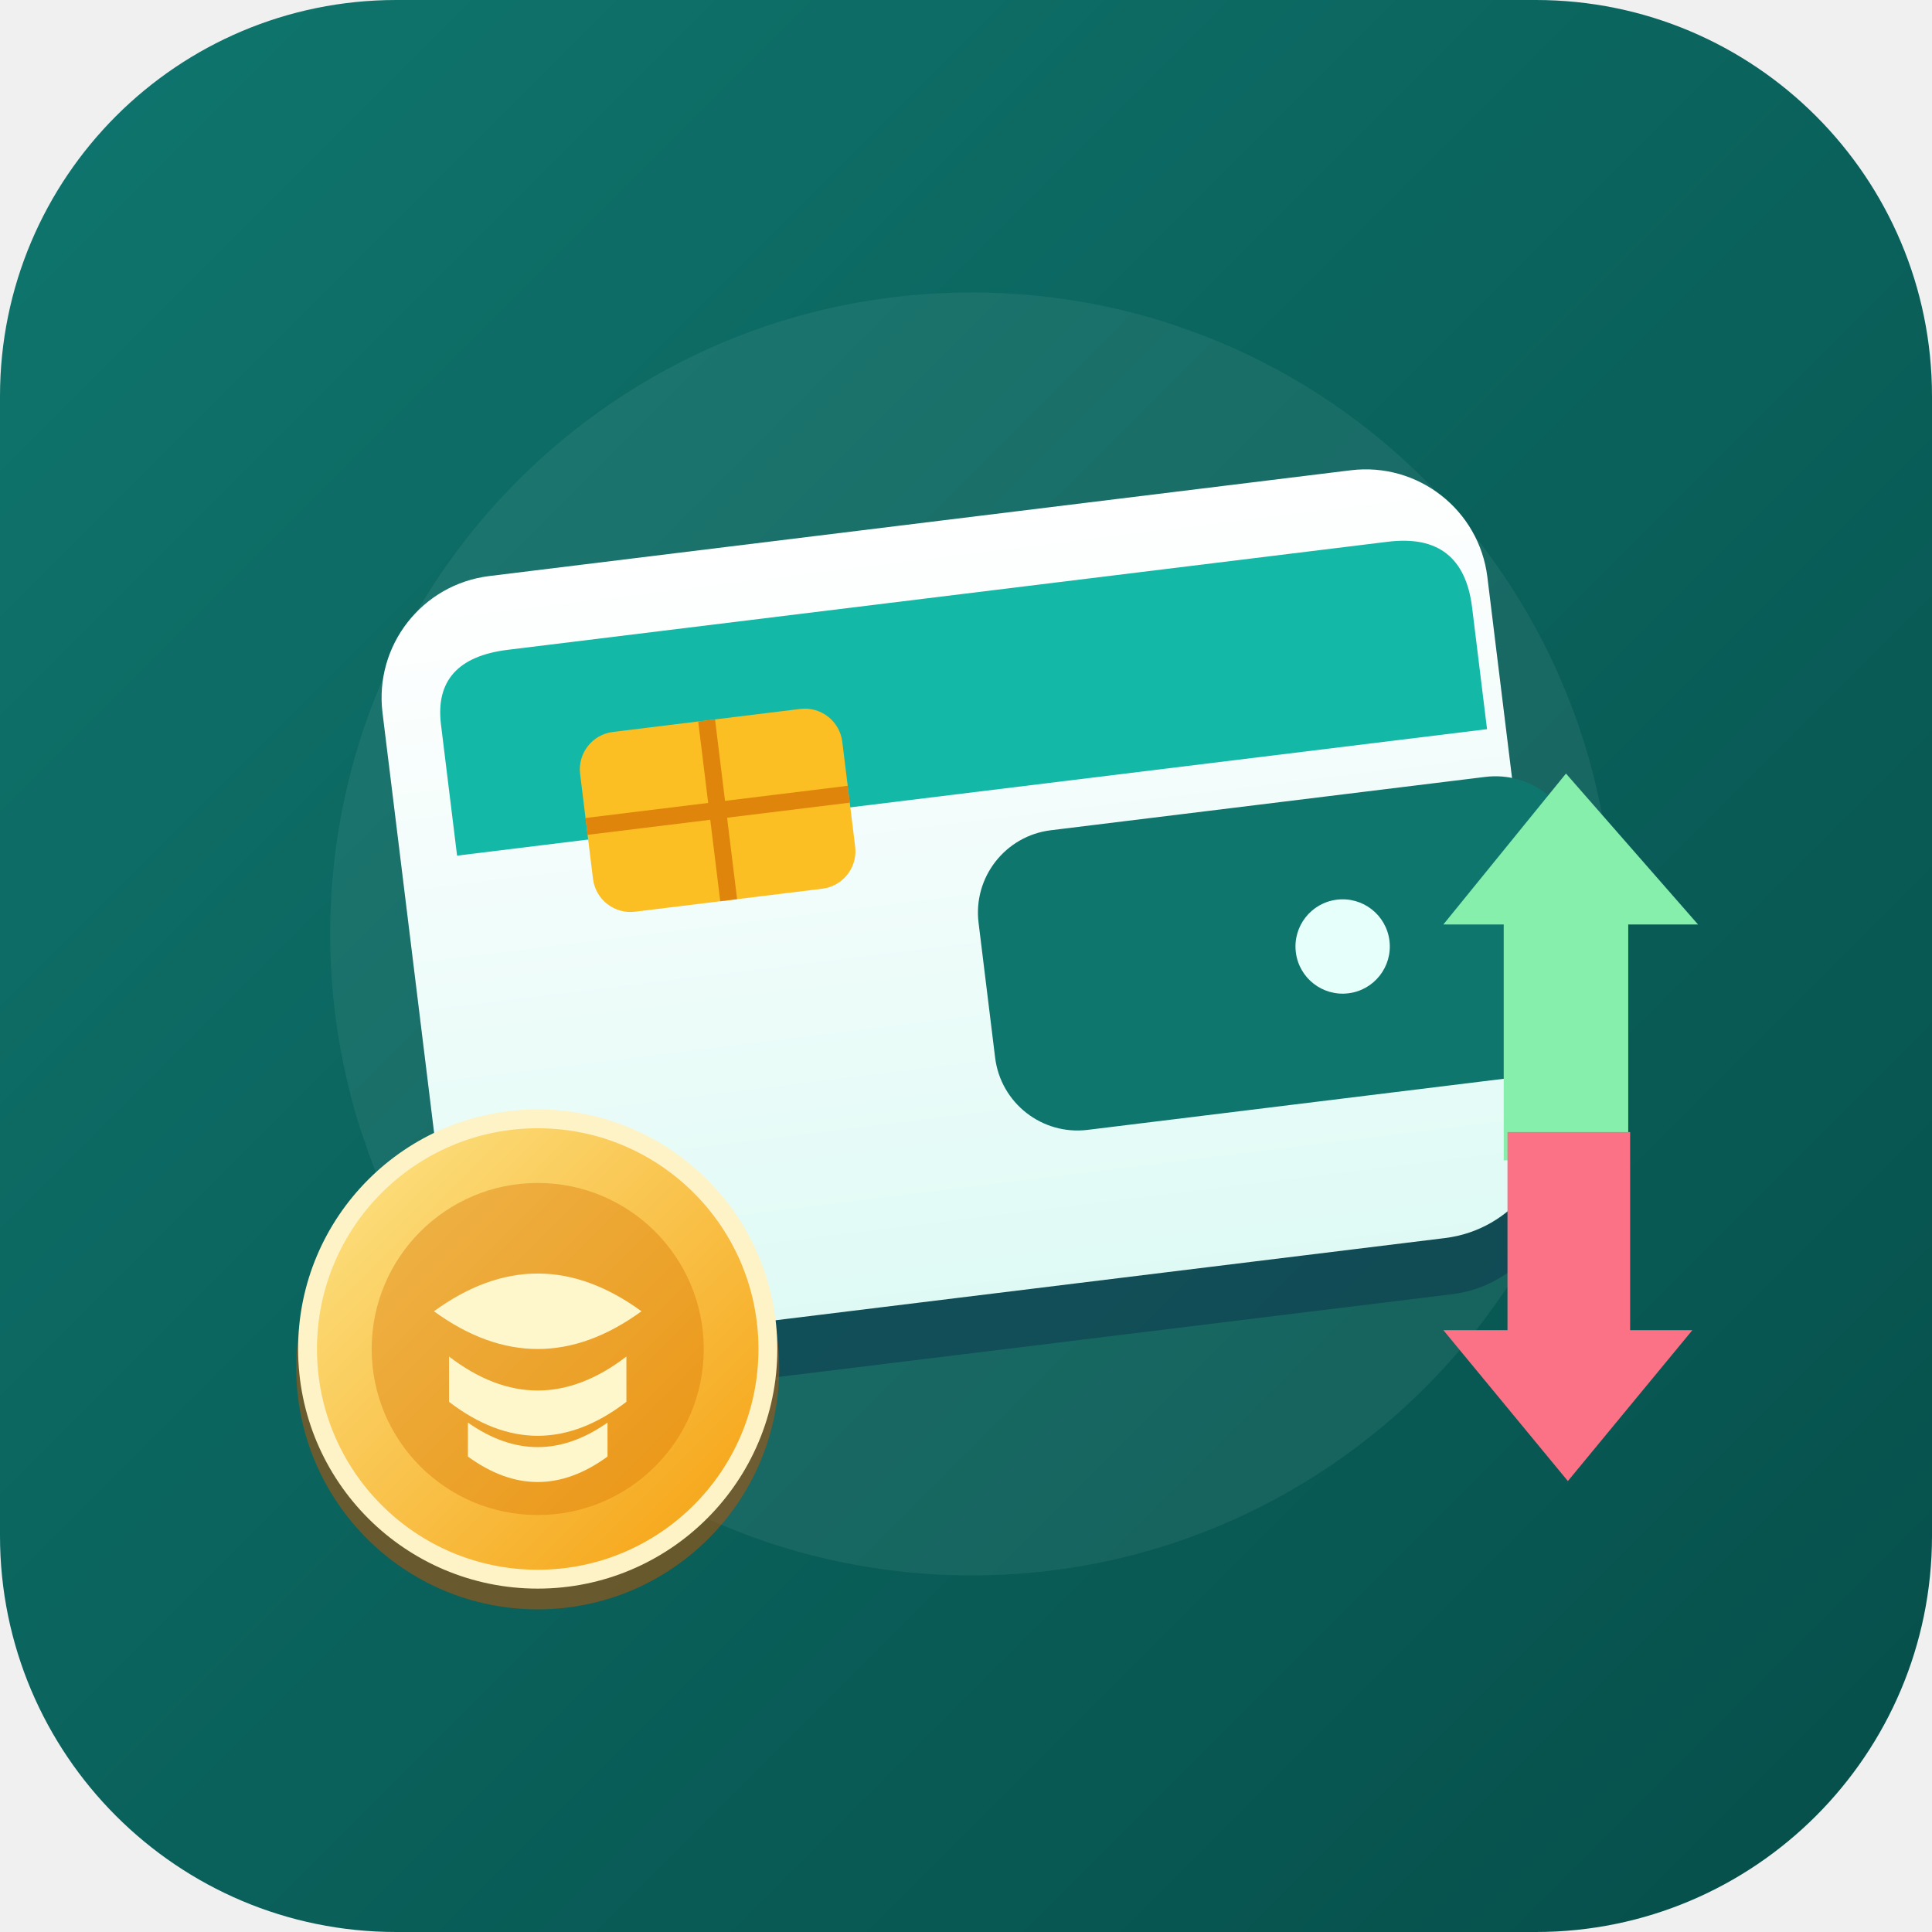
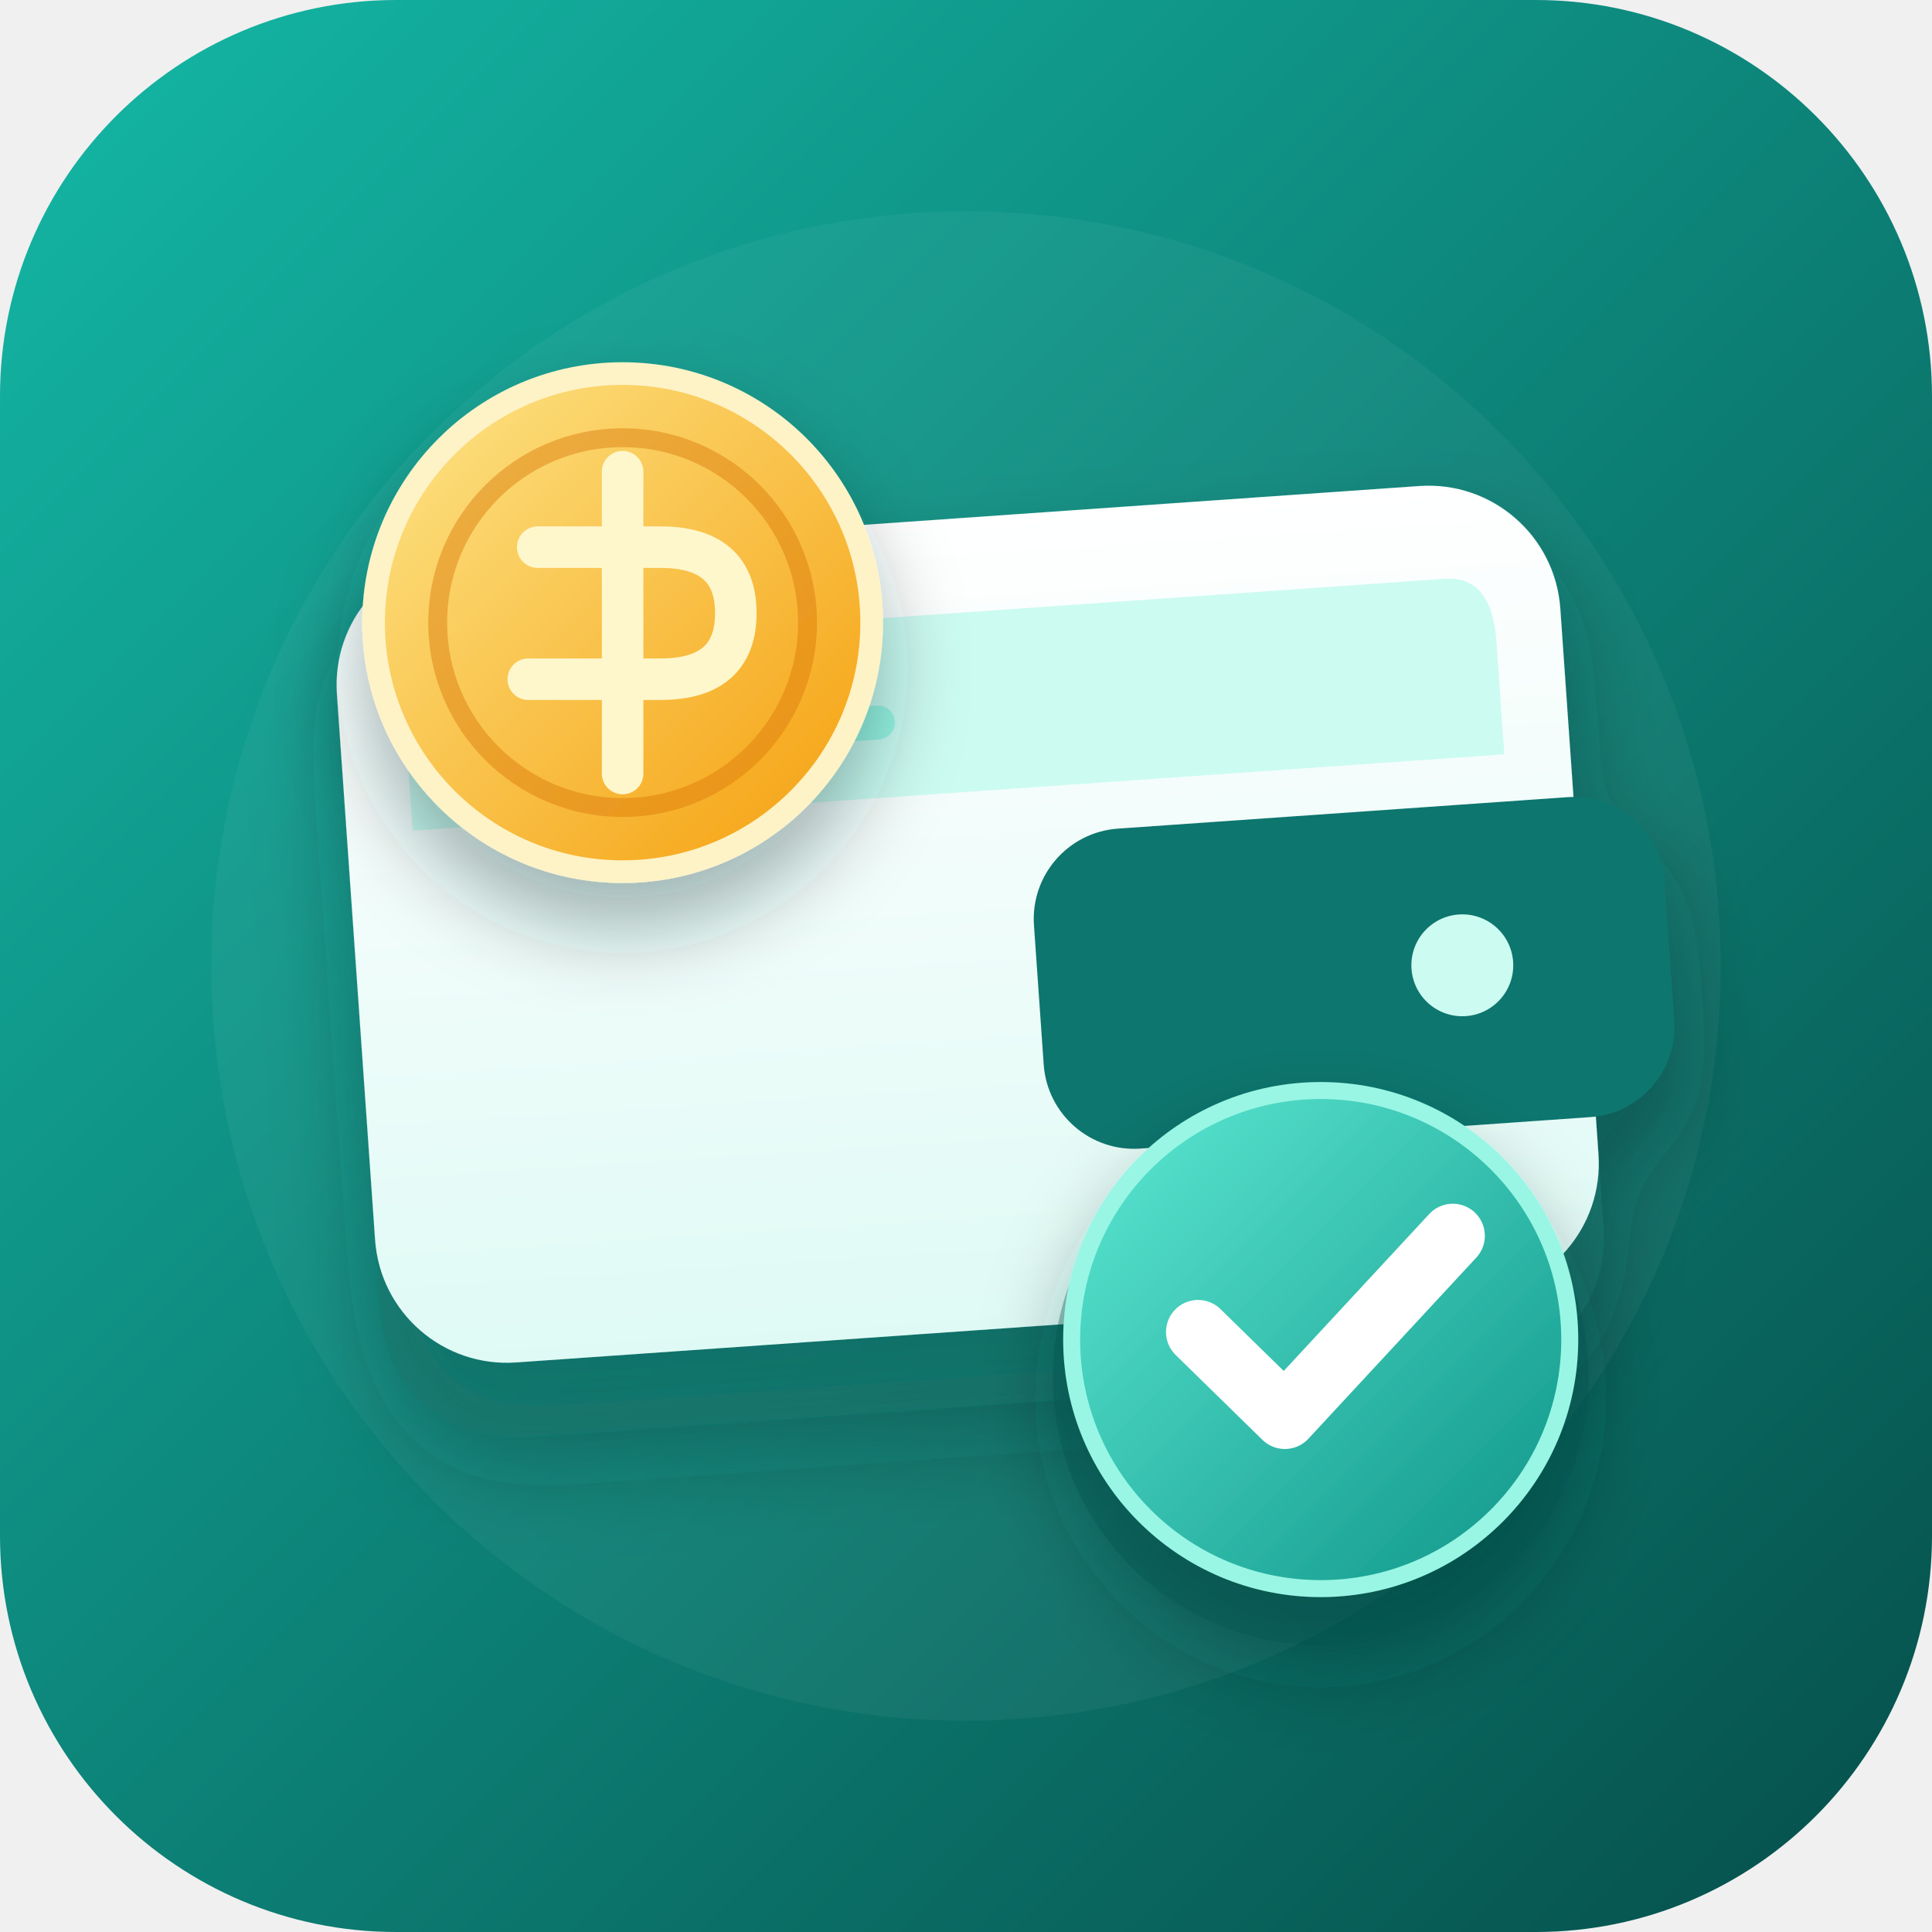
<svg xmlns="http://www.w3.org/2000/svg" width="1024" height="1024" viewBox="0 0 1024 1024">
  <defs>
    <linearGradient id="bg" x1="0" y1="0" x2="1" y2="1">
-       <stop stop-color="#0f766e" />
+       <stop stop-color="#14b8a6" />
      <stop offset="1" stop-color="#064e4a" />
    </linearGradient>
    <linearGradient id="wallet" x1="0" y1="0" x2="0" y2="1">
-       <stop stop-color="#fff" />
+       <stop stop-color="#ffffff" />
      <stop offset="1" stop-color="#dffaf5" />
    </linearGradient>
    <linearGradient id="coin" x1="0" y1="0" x2="1" y2="1">
      <stop stop-color="#fde68a" />
      <stop offset="1" stop-color="#f59e0b" />
    </linearGradient>
+     <linearGradient id="badge" x1="0" y1="0" x2="1" y2="1">
+       <stop stop-color="#5eead4" />
+       <stop offset="1" stop-color="#0d9488" />
+     </linearGradient>
+     <filter id="shadow" x="-20%" y="-20%" width="140%" height="150%">
+       <feDropShadow dx="0" dy="24" stdDeviation="22" flood-color="#042f2e" flood-opacity=".35" />
+     </filter>
  </defs>
  <rect width="1024" height="1024" rx="210" fill="url(#bg)" />
-   <circle cx="515" cy="495" r="340" fill="#ffffff" opacity=".06" />
-   <g transform="rotate(-7 520 500)">
-     <rect x="220" y="305" width="590" height="410" rx="65" fill="#082f49" opacity=".45" />
-     <rect x="220" y="275" width="590" height="410" rx="65" fill="url(#wallet)" />
-     <path d="M250 350 Q250 315 290 315 H760 Q800 315 800 355 V420 H250Z" fill="#14b8a6" />
-     <rect x="520" y="445" width="320" height="160" rx="44" fill="#0f766e" />
-     <circle cx="710" cy="525" r="25" fill="#e6fffb" />
-     <rect x="320" y="365" width="140" height="96" rx="20" fill="#fbbf24" />
-     <path d="M390 365 V461 M320 413 H460" stroke="#d97706" stroke-width="9" opacity=".8" />
+   <circle cx="512" cy="512" r="400" fill="#ffffff" opacity=".045" />
+   <g filter="url(#shadow)" transform="rotate(-4 512 520)">
+     <rect x="190" y="315" width="650" height="430" rx="70" fill="#0f766e" opacity=".55" />
+     <rect x="190" y="275" width="650" height="430" rx="70" fill="url(#wallet)" />
+     <path d="M225 360 Q225 325 270 325 H780 Q805 325 805 360 V420 H225Z" fill="#ccfbf1" />
+     <rect x="550" y="445" width="335" height="170" rx="48" fill="#0f766e" />
+     <circle cx="775" cy="530" r="27" fill="#ccfbf1" />
+     <path d="M245 380 H475" stroke="#99f6e4" stroke-width="18" stroke-linecap="round" />
  </g>
-   <g transform="translate(160 600)">
-     <circle cx="125" cy="125" r="128" fill="#b45309" opacity=".55" />
-     <circle cx="125" cy="115" r="122" fill="url(#coin)" stroke="#fef3c7" stroke-width="10" />
-     <circle cx="125" cy="115" r="88" fill="#d97706" opacity=".4" />
-     <path d="M70 95 Q125 55 180 95 Q125 135 70 95Z" fill="#fff7cc" />
-     <path d="M78 119 Q125 155 172 119 V143 Q125 179 78 143Z" fill="#fff7cc" />
-     <path d="M88 154 Q125 180 162 154 V172 Q125 199 88 172Z" fill="#fff7cc" />
+   <g filter="url(#shadow)">
+     <circle cx="330" cy="330" r="132" fill="url(#coin)" stroke="#fef3c7" stroke-width="12" />
+     <circle cx="330" cy="330" r="98" fill="none" stroke="#d97706" stroke-width="10" opacity=".45" />
+     <path d="M330 250 V410 M285 290 H350 Q390 290 390 325 Q390 360 350 360 H280" fill="none" stroke="#fff7cc" stroke-width="22" stroke-linecap="round" stroke-linejoin="round" />
  </g>
-   <g transform="translate(765 410)">
-     <path d="M65 0 L135 80 H98 V205 H32 V80 H0Z" fill="#86efac" />
-     <path d="M66 375 L0 295 H34 V190 H99 V295 H132Z" fill="#fb7185" />
+   <g filter="url(#shadow)">
+     <circle cx="700" cy="730" r="142" fill="#064e4a" opacity=".35" />
+     <circle cx="700" cy="710" r="132" fill="url(#badge)" stroke="#99f6e4" stroke-width="9" />
+     <path d="M635 706 L681 751 L770 655" fill="none" stroke="#ffffff" stroke-width="34" stroke-linecap="round" stroke-linejoin="round" />
  </g>
</svg>
